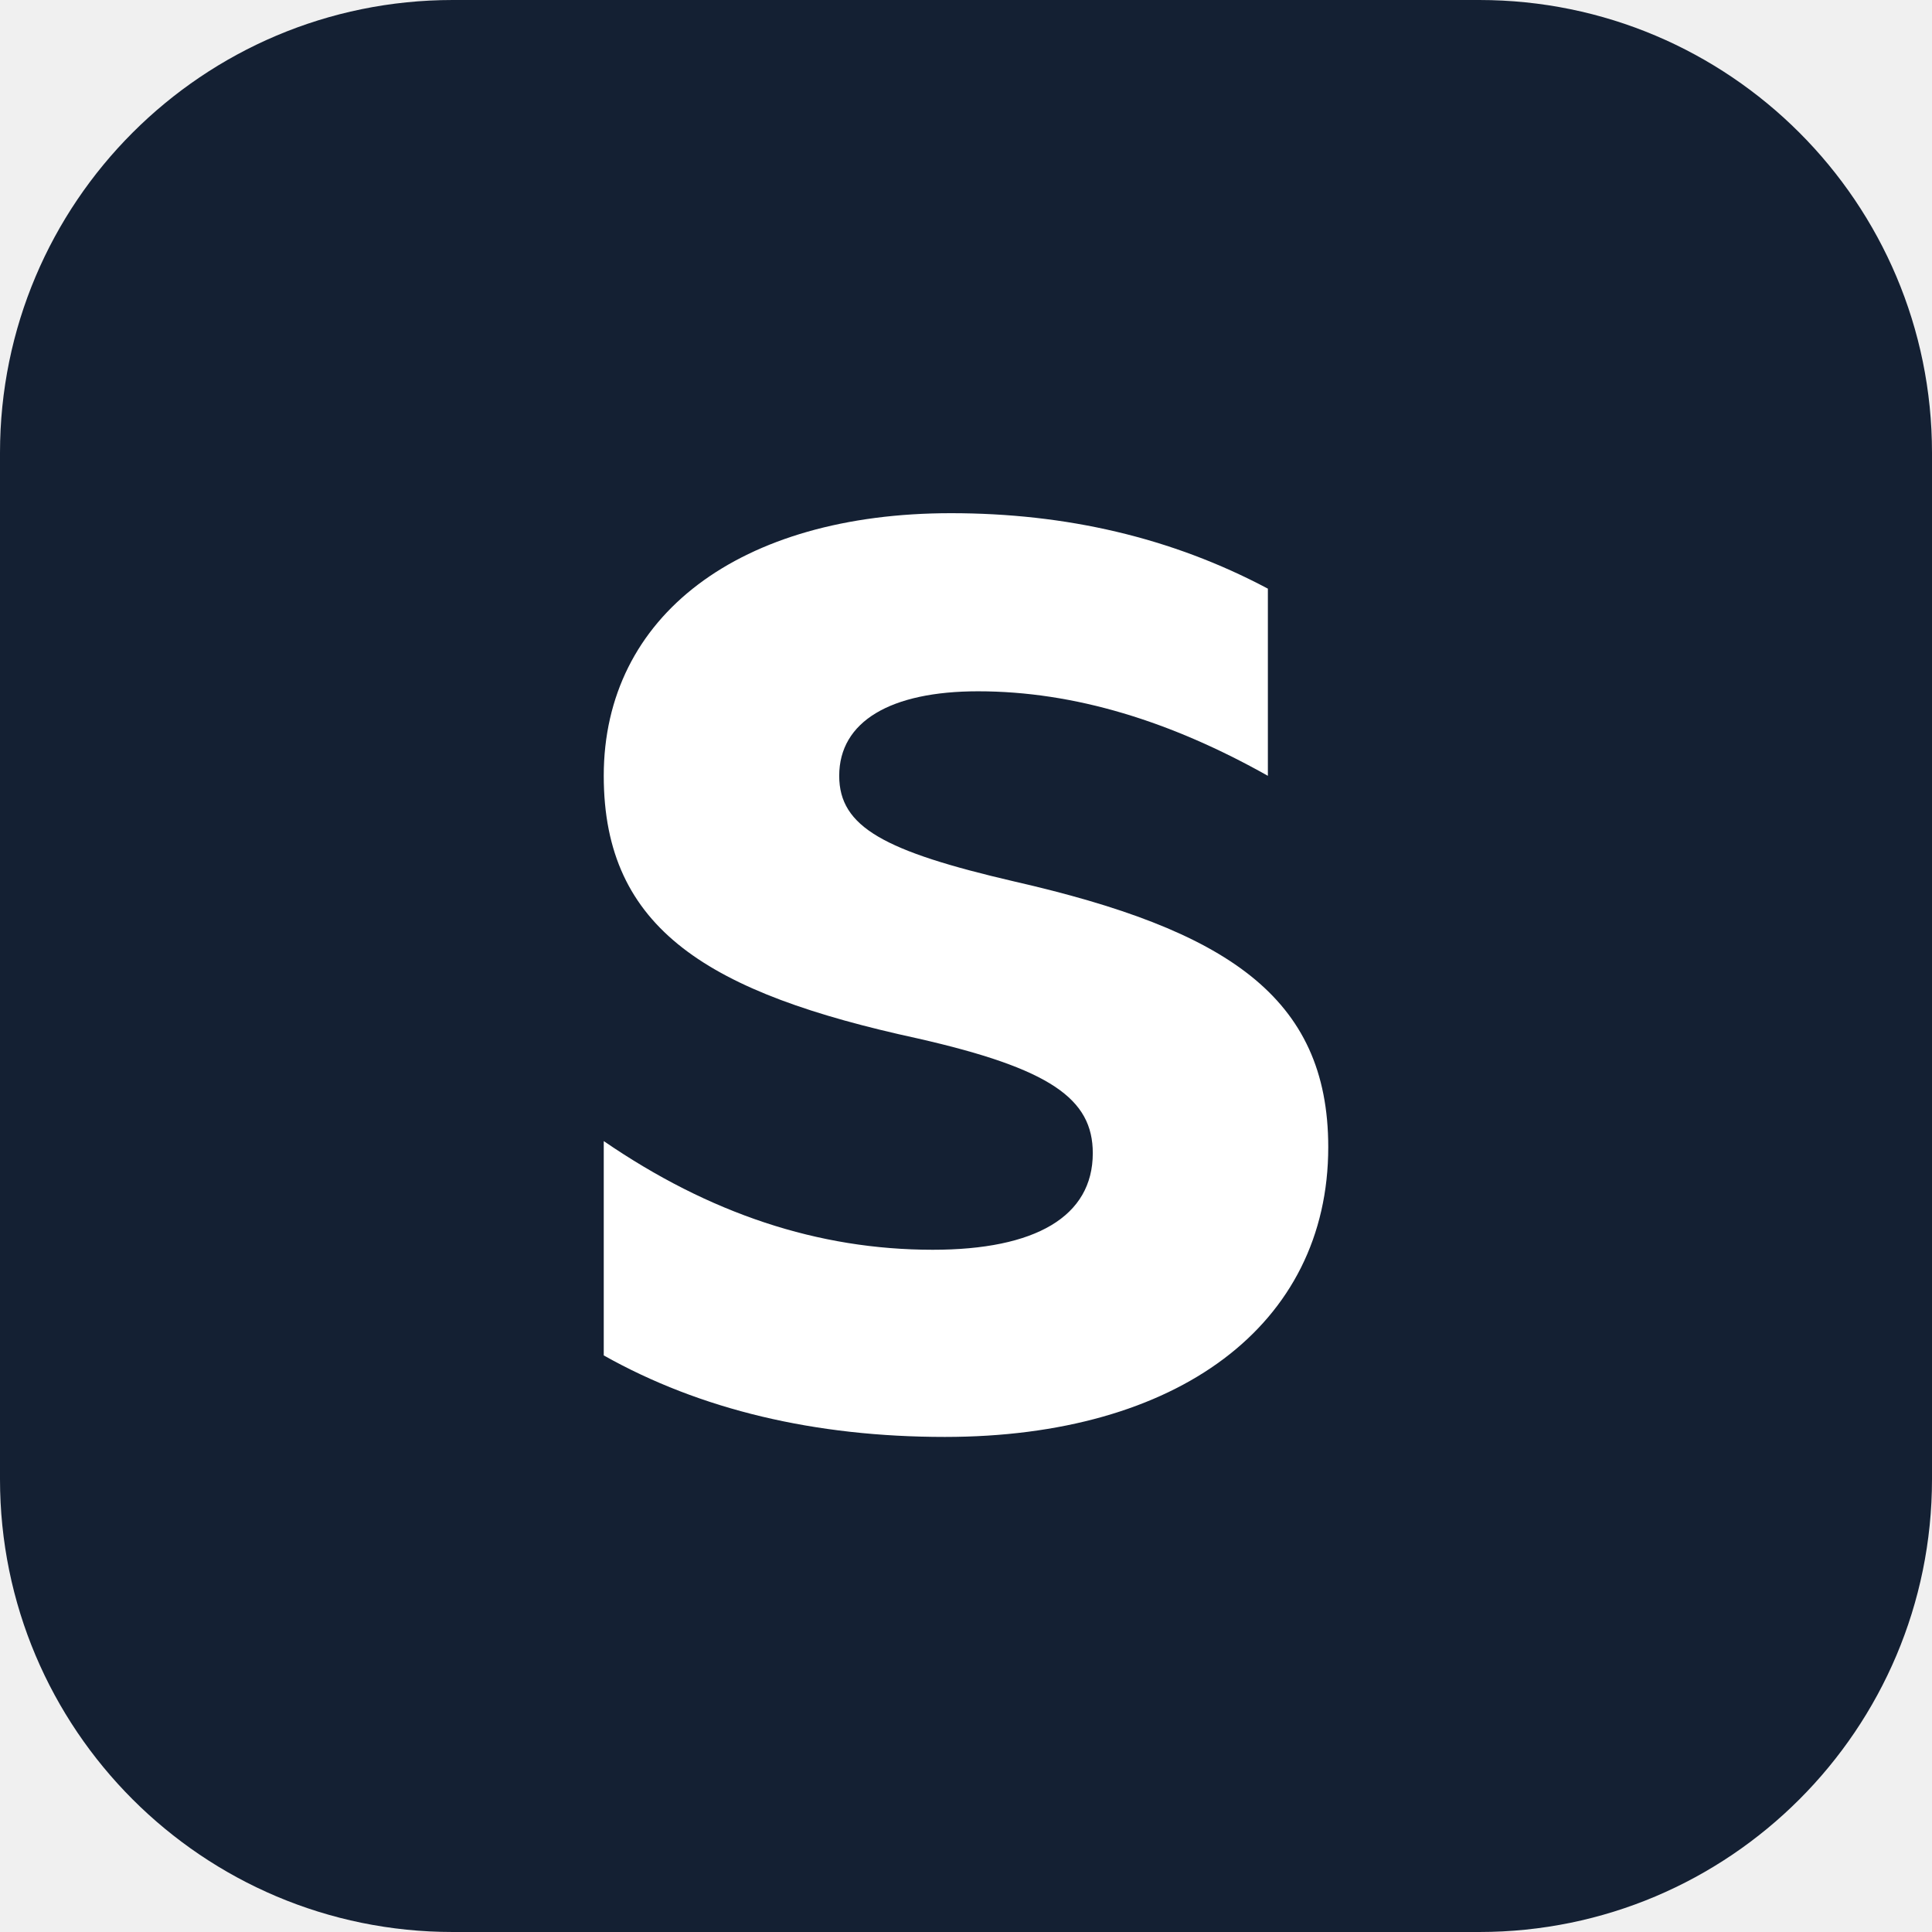
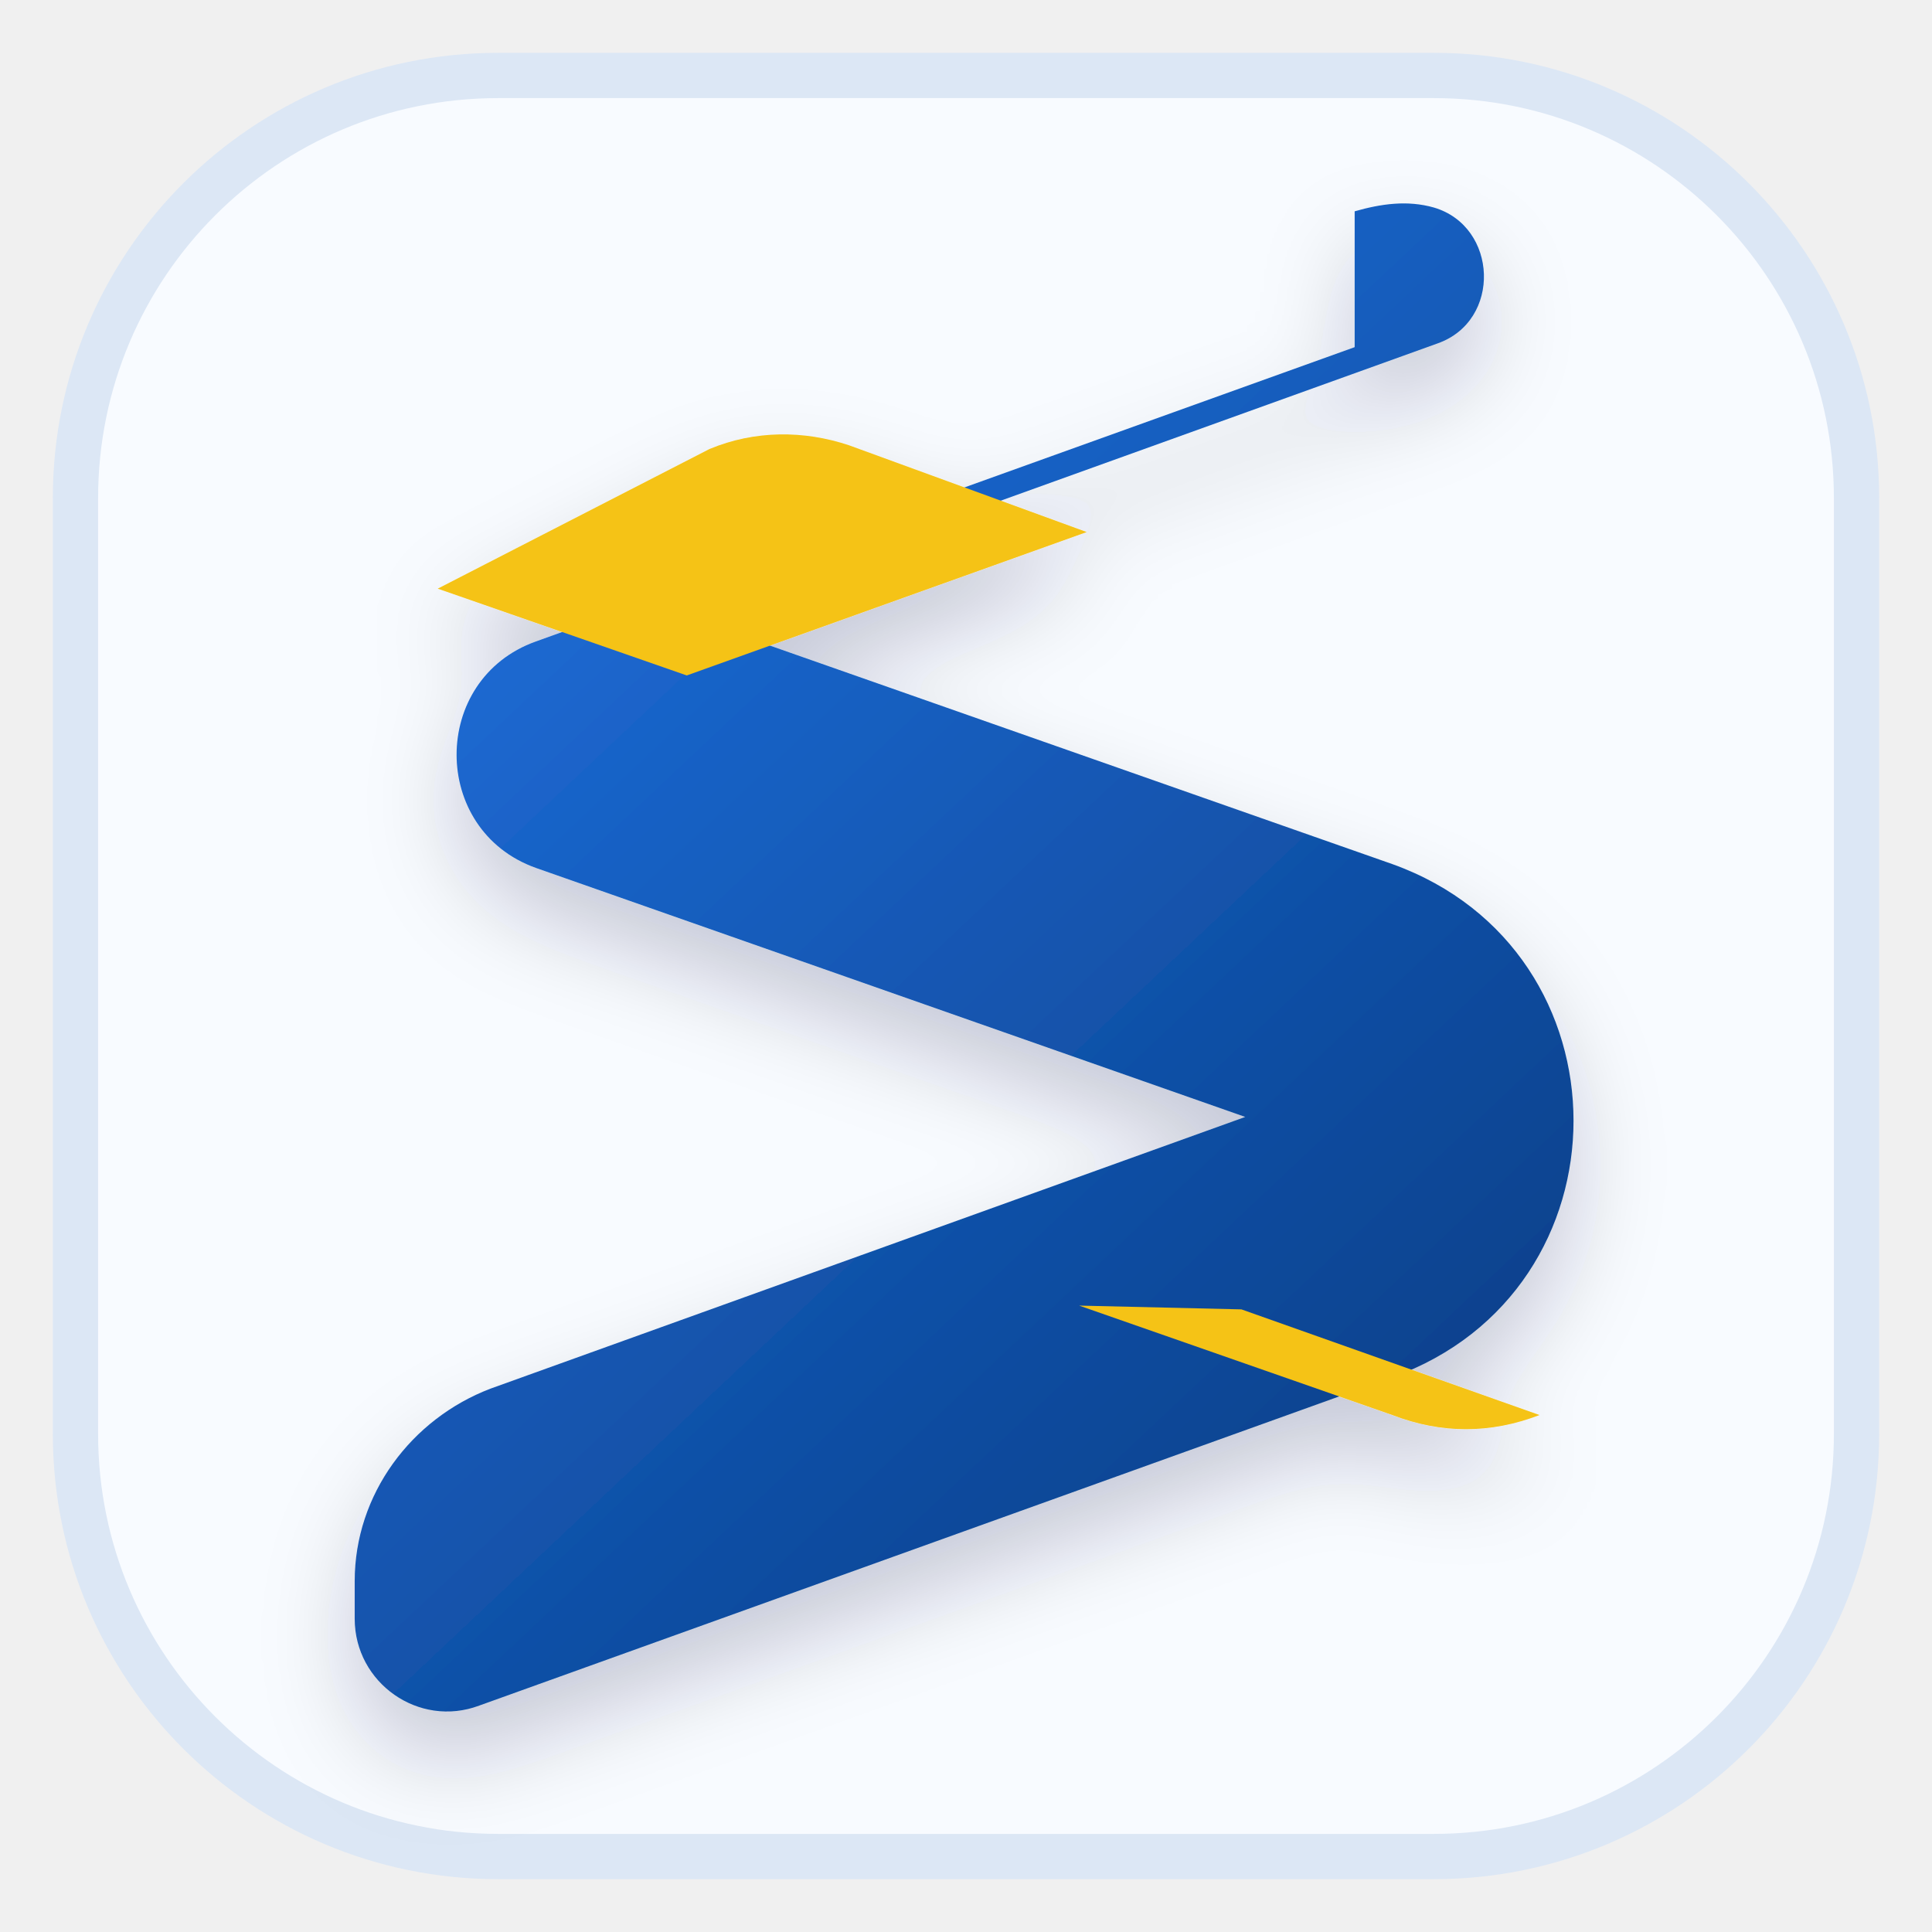
- <svg xmlns="http://www.w3.org/2000/svg" viewBox="0 0 64 64">
-   <rect width="64" height="64" rx="15" fill="#142033" />
-   <path d="M42 19.5c-3.2-1.7-6.7-2.5-10.5-2.5-7 0-11.5 3.4-11.5 8.7 0 5.1 3.5 7.2 10.4 8.7 4.4 1 5.8 2 5.8 3.8 0 2.1-1.9 3.2-5.3 3.2-3.8 0-7.4-1.2-10.9-3.6v7.1c3.2 1.8 7 2.7 11.3 2.7 7.7 0 12.7-3.7 12.7-9.6 0-5-3.4-7.2-10.4-8.8-4.3-1-5.8-1.8-5.8-3.5 0-1.8 1.7-2.8 4.6-2.8 3.2 0 6.4 1 9.6 2.8z" fill="#fff" />
+ <svg xmlns="http://www.w3.org/2000/svg" viewBox="0 0 512 512" role="img" aria-label="STEP">
+   <defs>
+     <linearGradient id="b" x1="90" y1="80" x2="410" y2="420" gradientUnits="userSpaceOnUse">
+       <stop stop-color="#2174E5" />
+       <stop offset="1" stop-color="#073B82" />
+     </linearGradient>
+     <filter id="s" x="-20%" y="-20%" width="140%" height="140%">
+       <feDropShadow dx="0" dy="12" stdDeviation="12" flood-color="#061B37" flood-opacity=".2" />
+     </filter>
+   </defs>
+   <rect x="20" y="20" width="472" height="472" rx="112" fill="#F8FBFF" stroke="#DCE7F5" stroke-width="12" />
+   <g filter="url(#s)">
+     <path d="M359 92 142 170c-28 10-28 50 0 60l188 66-200 72c-21 8-36 28-36 51v10c0 17 17 29 33 23l242-87c64-23 64-113 0-136l-188-66 200-72c17-6 16-31-1-36-7-2-14-1-21 1Z" fill="url(#b)" />
+     <path d="m116 156 66 23 106-38-63-23c-12-4-25-4-37 1Z" fill="#F5C318" />
+     <path d="m286 346 83 29c13 5 26 5 39 0l-79-28Z" fill="#F5C318" />
+   </g>
</svg>
